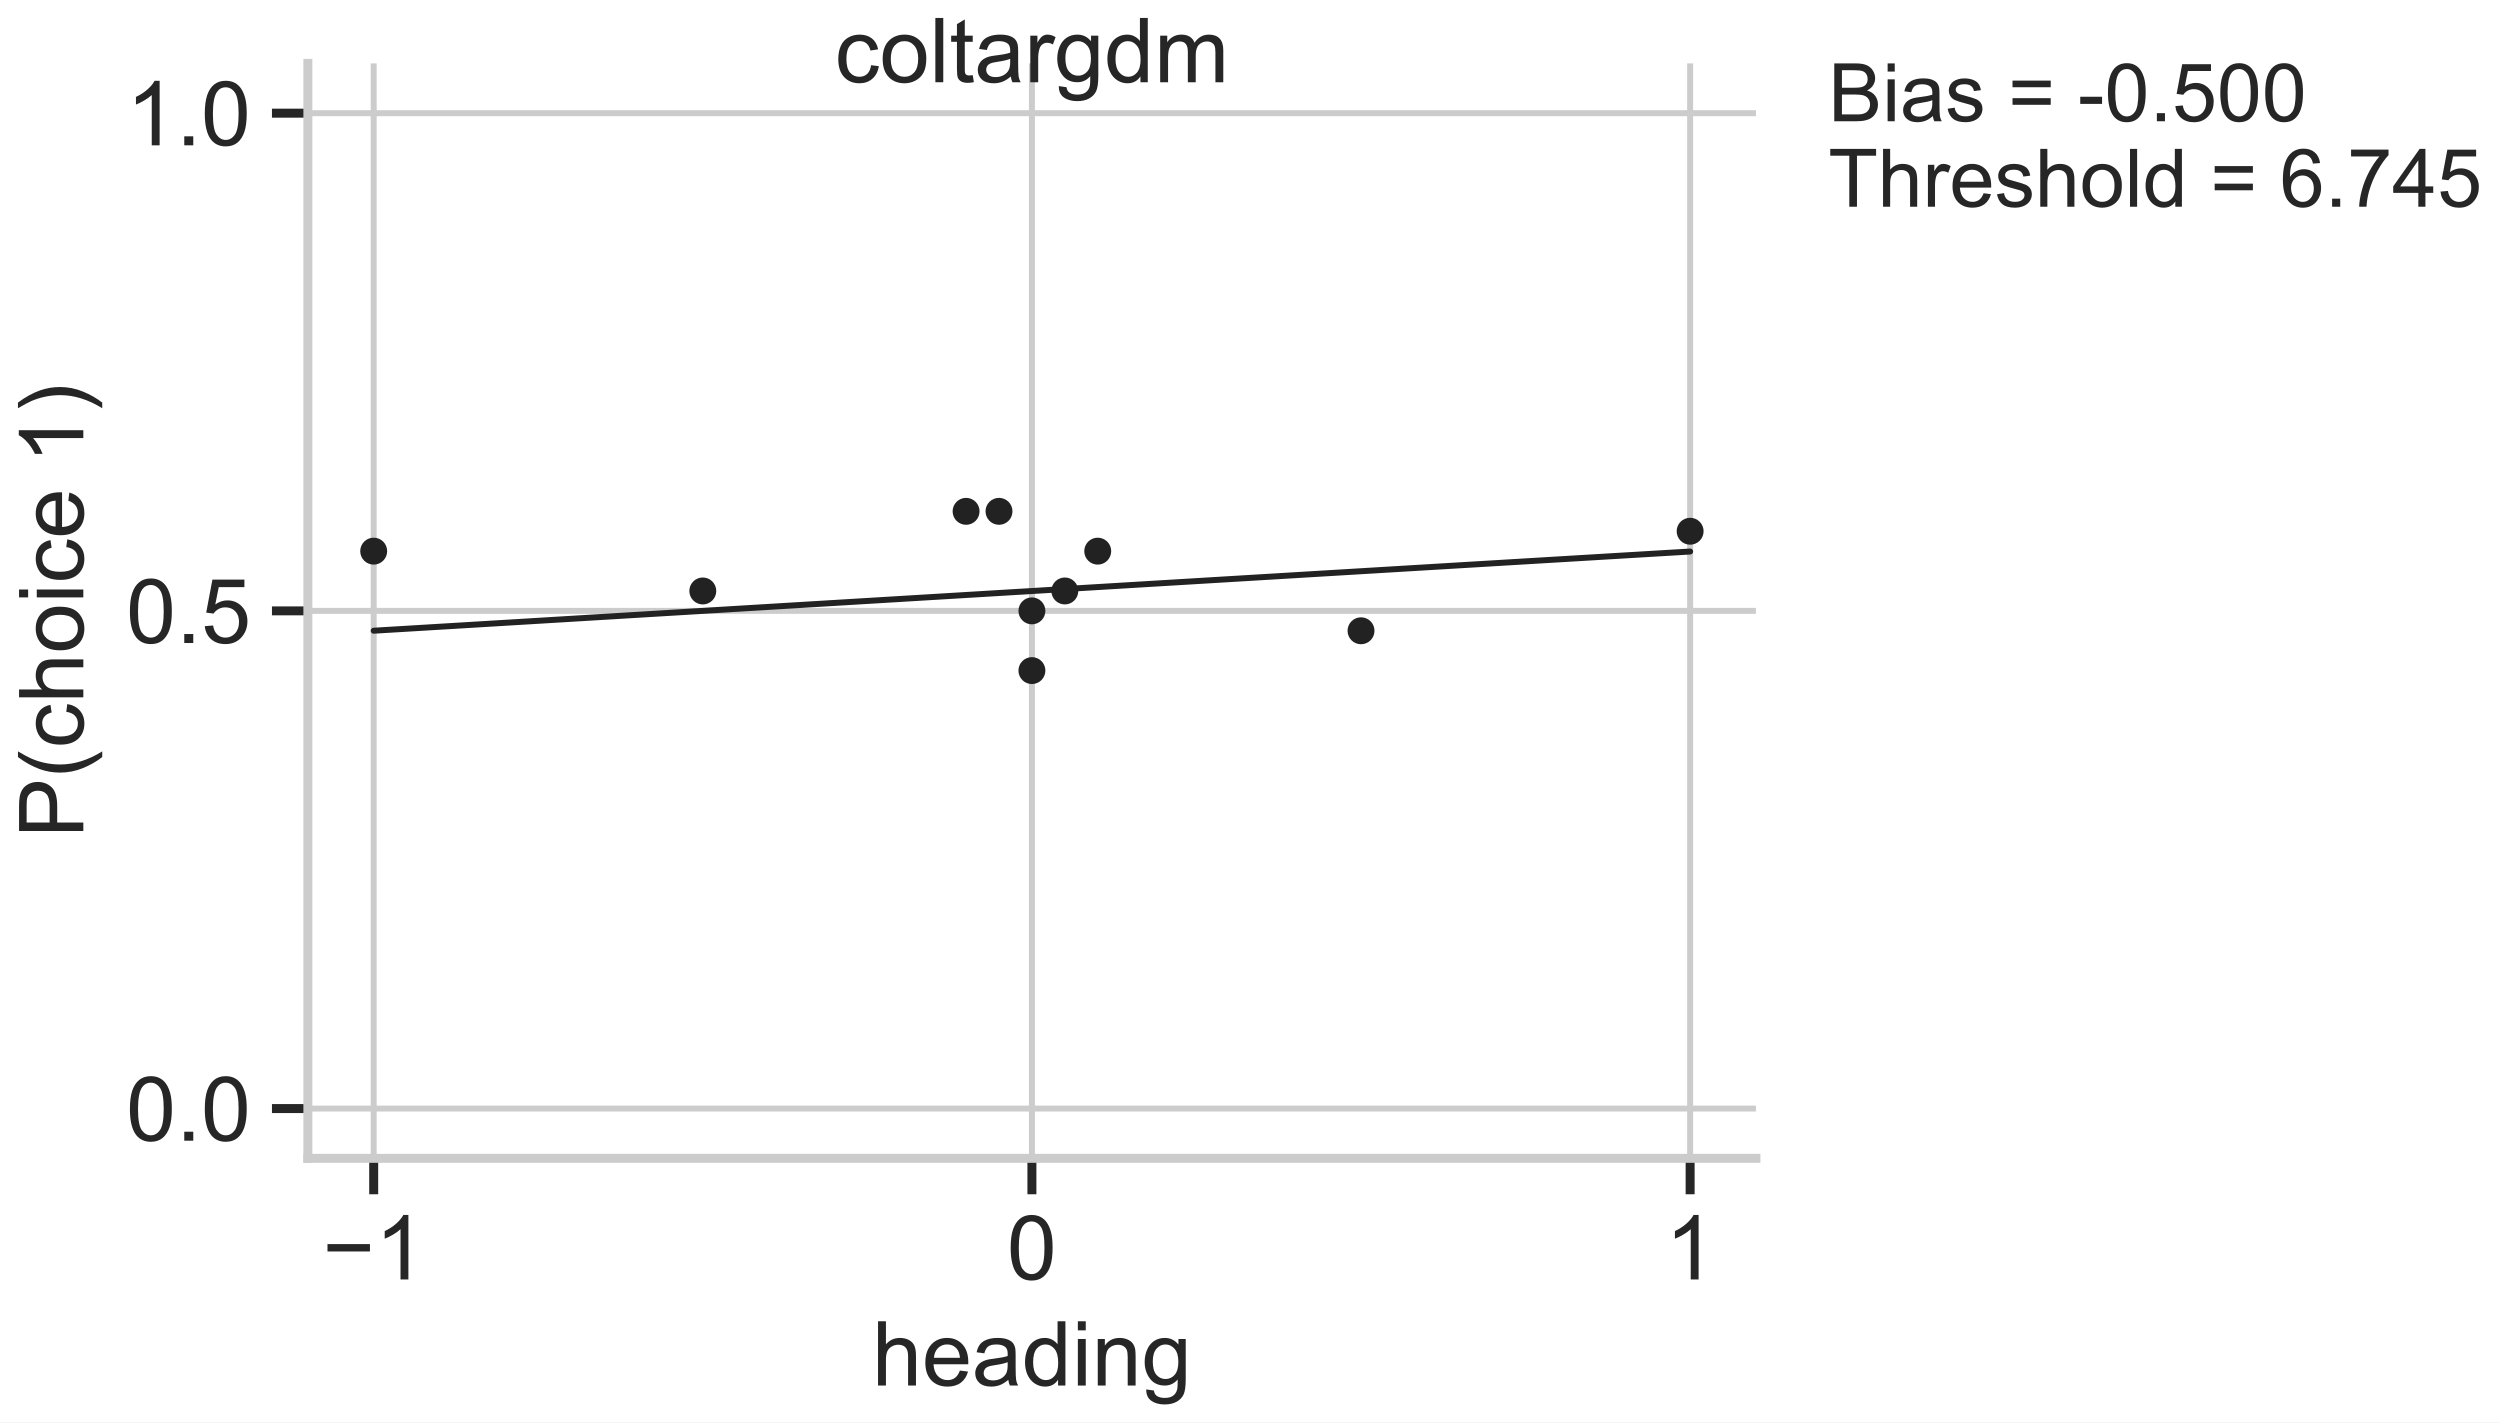
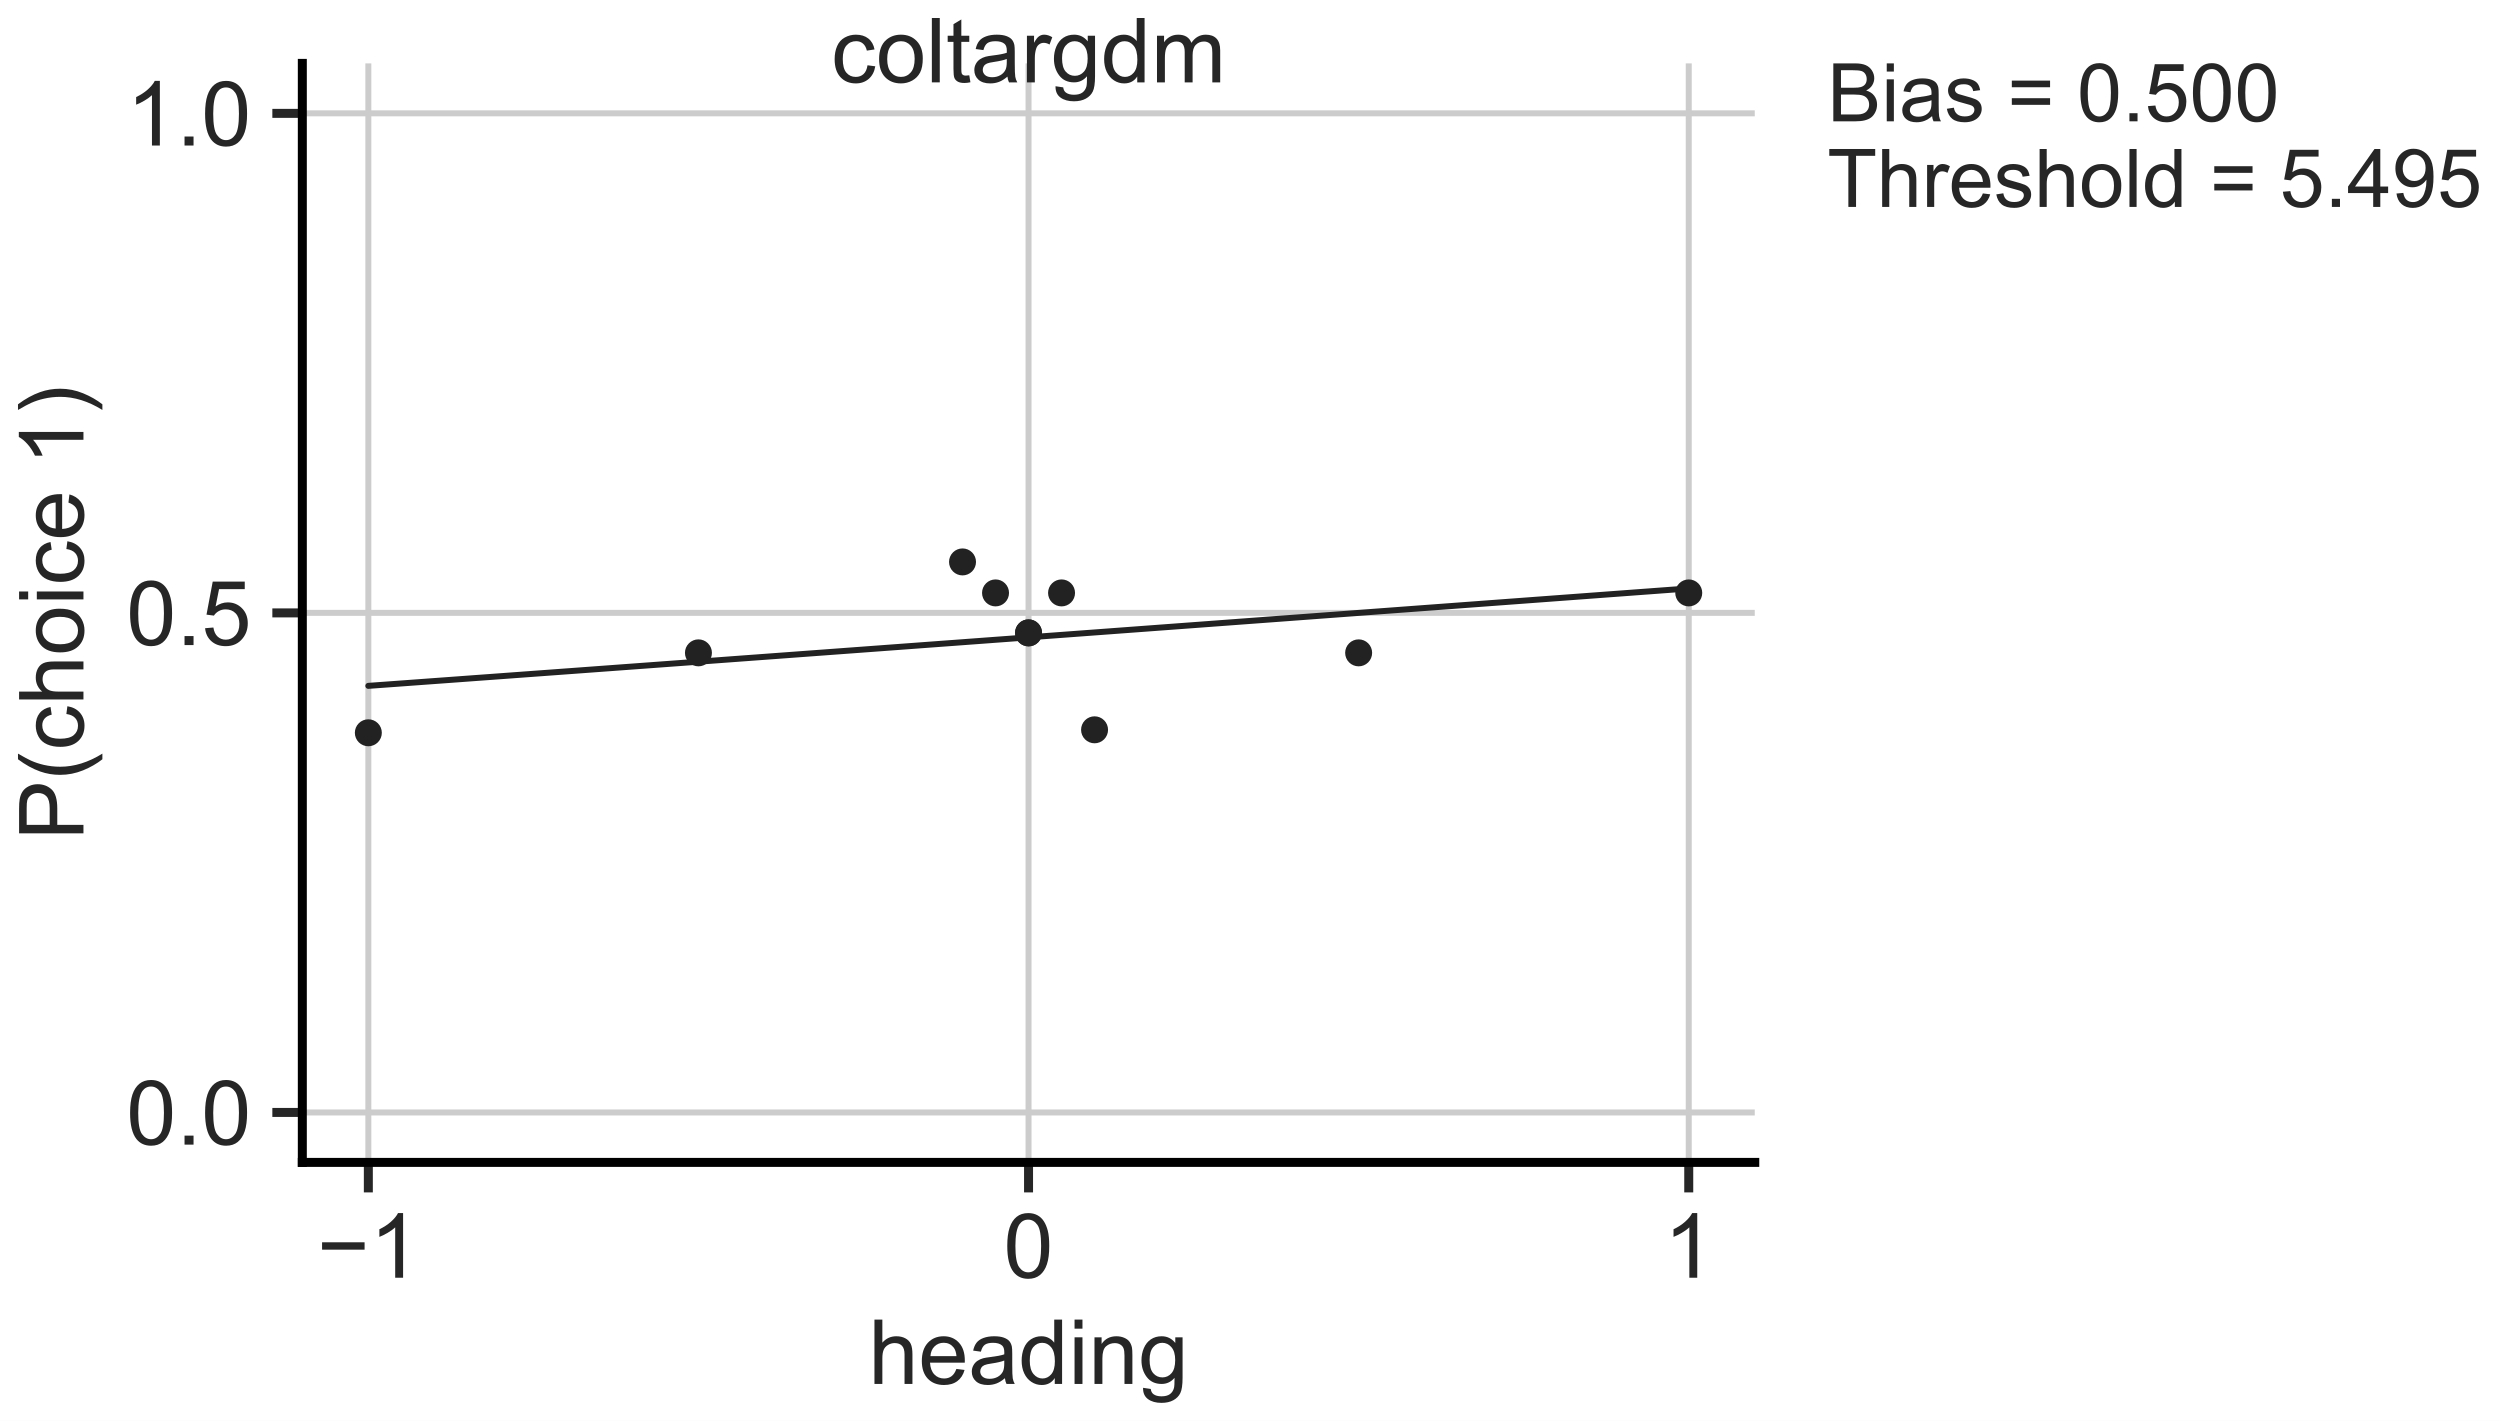
- <svg xmlns="http://www.w3.org/2000/svg" xmlns:xlink="http://www.w3.org/1999/xlink" width="417.6pt" height="237.6pt" viewBox="0 0 417.6 237.6" version="1.1">
+ <svg xmlns="http://www.w3.org/2000/svg" xmlns:xlink="http://www.w3.org/1999/xlink" width="417pt" height="237pt" viewBox="0 0 417 237" version="1.1">
  <defs>
    <style type="text/css">*{stroke-linejoin: round; stroke-linecap: butt}</style>
  </defs>
  <g id="figure_1">
    <g id="patch_1">
-       <path d="M 0 237.6  L 417.6 237.6  L 417.6 0  L 0 0  z " style="fill: #ffffff" />
+       <path d="M 0 237  L 417 237  L 417 0  L 0 0  z " style="fill: #ffffff" />
    </g>
    <g id="axes_1">
      <g id="patch_2">
-         <path d="M 51.427 193.488  L 293.314 193.488  L 293.314 10.592  L 51.427 10.592  L 51.427 193.488  z " style="fill: none" />
+         <path d="M 50.427 193.888  L 292.695 193.888  L 292.695 10.573  L 50.427 10.573  L 50.427 193.888  z " style="fill: none" />
      </g>
      <g id="matplotlib.axis_1">
        <g id="xtick_1">
          <g id="line2d_1">
-             <path d="M 62.422 193.488  L 62.422 10.592  " clip-path="url(#pd8b8d876e8)" style="fill: none; stroke: #cccccc; stroke-linecap: round" />
+             <path d="M 61.439 193.888  L 61.439 10.573  " clip-path="url(#pfc215ff7f9)" style="fill: none; stroke: #cccccc; stroke-linecap: round" />
          </g>
          <g id="line2d_2">
            <defs>
-               <path id="m2d24eff20c" d="M 0 0  L 0 6  " style="stroke: #262626; stroke-width: 1.5" />
-             </defs>
-             <g>
-               <use xlink:href="#m2d24eff20c" x="62.422" y="193.488" style="fill: #262626; stroke: #262626; stroke-width: 1.5" />
+               <path id="ma1b560761a" d="M 0 0  L 0 5  " style="stroke: #262626; stroke-width: 1.5" />
+             </defs>
+             <g>
+               <use xlink:href="#ma1b560761a" x="61.439" y="193.888" style="fill: #262626; stroke: #262626; stroke-width: 1.5" />
            </g>
          </g>
          <g id="text_1">
-             <g style="fill: #262626" transform="translate(53.87049 213.7248) scale(0.15 -0.15)">
+             <g style="fill: #262626" transform="translate(52.88782 213.1248) scale(0.15 -0.15)">
              <defs>
                <path id="ArialMT-2212" d="M 3381 1997  L 356 1997  L 356 2522  L 3381 2522  L 3381 1997  z " transform="scale(0.015625)" />
                <path id="ArialMT-31" d="M 2384 0  L 1822 0  L 1822 3584  Q 1619 3391 1289 3197  Q 959 3003 697 2906  L 697 3450  Q 1169 3672 1522 3987  Q 1875 4303 2022 4600  L 2384 4600  L 2384 0  z " transform="scale(0.015625)" />
              </defs>
              <use xlink:href="#ArialMT-2212" />
              <use xlink:href="#ArialMT-31" x="58.398" />
            </g>
          </g>
        </g>
        <g id="xtick_2">
          <g id="line2d_3">
-             <path d="M 172.37 193.488  L 172.37 10.592  " clip-path="url(#pd8b8d876e8)" style="fill: none; stroke: #cccccc; stroke-linecap: round" />
+             <path d="M 171.561 193.888  L 171.561 10.573  " clip-path="url(#pfc215ff7f9)" style="fill: none; stroke: #cccccc; stroke-linecap: round" />
          </g>
          <g id="line2d_4">
            <g>
-               <use xlink:href="#m2d24eff20c" x="172.37" y="193.488" style="fill: #262626; stroke: #262626; stroke-width: 1.5" />
+               <use xlink:href="#ma1b560761a" x="171.561" y="193.888" style="fill: #262626; stroke: #262626; stroke-width: 1.5" />
            </g>
          </g>
          <g id="text_2">
-             <g style="fill: #262626" transform="translate(168.1996 213.7248) scale(0.15 -0.15)">
+             <g style="fill: #262626" transform="translate(167.3902 213.1248) scale(0.15 -0.15)">
              <defs>
                <path id="ArialMT-30" d="M 266 2259  Q 266 3072 433 3567  Q 600 4063 929 4331  Q 1259 4600 1759 4600  Q 2128 4600 2406 4451  Q 2684 4303 2865 4023  Q 3047 3744 3150 3342  Q 3253 2941 3253 2259  Q 3253 1453 3087 958  Q 2922 463 2592 192  Q 2263 -78 1759 -78  Q 1097 -78 719 397  Q 266 969 266 2259  z M 844 2259  Q 844 1131 1108 757  Q 1372 384 1759 384  Q 2147 384 2411 759  Q 2675 1134 2675 2259  Q 2675 3391 2411 3762  Q 2147 4134 1753 4134  Q 1366 4134 1134 3806  Q 844 3388 844 2259  z " transform="scale(0.015625)" />
              </defs>
              <use xlink:href="#ArialMT-30" />
            </g>
          </g>
        </g>
        <g id="xtick_3">
          <g id="line2d_5">
-             <path d="M 282.319 193.488  L 282.319 10.592  " clip-path="url(#pd8b8d876e8)" style="fill: none; stroke: #cccccc; stroke-linecap: round" />
+             <path d="M 281.683 193.888  L 281.683 10.573  " clip-path="url(#pfc215ff7f9)" style="fill: none; stroke: #cccccc; stroke-linecap: round" />
          </g>
          <g id="line2d_6">
            <g>
-               <use xlink:href="#m2d24eff20c" x="282.319" y="193.488" style="fill: #262626; stroke: #262626; stroke-width: 1.5" />
+               <use xlink:href="#ma1b560761a" x="281.683" y="193.888" style="fill: #262626; stroke: #262626; stroke-width: 1.5" />
            </g>
          </g>
          <g id="text_3">
-             <g style="fill: #262626" transform="translate(278.1482 213.7248) scale(0.15 -0.15)">
+             <g style="fill: #262626" transform="translate(277.5122 213.1248) scale(0.15 -0.15)">
              <use xlink:href="#ArialMT-31" />
            </g>
          </g>
        </g>
        <g id="text_4">
-           <g style="fill: #262626" transform="translate(145.6797 231.4427) scale(0.15 -0.15)">
+           <g style="fill: #262626" transform="translate(144.8703 230.8427) scale(0.15 -0.15)">
            <defs>
              <path id="ArialMT-68" d="M 422 0  L 422 4581  L 984 4581  L 984 2938  Q 1378 3394 1978 3394  Q 2347 3394 2619 3248  Q 2891 3103 3008 2847  Q 3125 2591 3125 2103  L 3125 0  L 2563 0  L 2563 2103  Q 2563 2525 2380 2717  Q 2197 2909 1863 2909  Q 1613 2909 1392 2779  Q 1172 2650 1078 2428  Q 984 2206 984 1816  L 984 0  L 422 0  z " transform="scale(0.015625)" />
              <path id="ArialMT-65" d="M 2694 1069  L 3275 997  Q 3138 488 2766 206  Q 2394 -75 1816 -75  Q 1088 -75 661 373  Q 234 822 234 1631  Q 234 2469 665 2931  Q 1097 3394 1784 3394  Q 2450 3394 2872 2941  Q 3294 2488 3294 1666  Q 3294 1616 3291 1516  L 816 1516  Q 847 969 1125 678  Q 1403 388 1819 388  Q 2128 388 2347 550  Q 2566 713 2694 1069  z M 847 1978  L 2700 1978  Q 2663 2397 2488 2606  Q 2219 2931 1791 2931  Q 1403 2931 1139 2672  Q 875 2413 847 1978  z " transform="scale(0.015625)" />
              <path id="ArialMT-61" d="M 2588 409  Q 2275 144 1986 34  Q 1697 -75 1366 -75  Q 819 -75 525 192  Q 231 459 231 875  Q 231 1119 342 1320  Q 453 1522 633 1644  Q 813 1766 1038 1828  Q 1203 1872 1538 1913  Q 2219 1994 2541 2106  Q 2544 2222 2544 2253  Q 2544 2597 2384 2738  Q 2169 2928 1744 2928  Q 1347 2928 1158 2789  Q 969 2650 878 2297  L 328 2372  Q 403 2725 575 2942  Q 747 3159 1072 3276  Q 1397 3394 1825 3394  Q 2250 3394 2515 3294  Q 2781 3194 2906 3042  Q 3031 2891 3081 2659  Q 3109 2516 3109 2141  L 3109 1391  Q 3109 606 3145 398  Q 3181 191 3288 0  L 2700 0  Q 2613 175 2588 409  z M 2541 1666  Q 2234 1541 1622 1453  Q 1275 1403 1131 1340  Q 988 1278 909 1158  Q 831 1038 831 891  Q 831 666 1001 516  Q 1172 366 1500 366  Q 1825 366 2078 508  Q 2331 650 2450 897  Q 2541 1088 2541 1459  L 2541 1666  z " transform="scale(0.015625)" />
              <path id="ArialMT-64" d="M 2575 0  L 2575 419  Q 2259 -75 1647 -75  Q 1250 -75 917 144  Q 584 363 401 755  Q 219 1147 219 1656  Q 219 2153 384 2558  Q 550 2963 881 3178  Q 1213 3394 1622 3394  Q 1922 3394 2156 3267  Q 2391 3141 2538 2938  L 2538 4581  L 3097 4581  L 3097 0  L 2575 0  z M 797 1656  Q 797 1019 1065 703  Q 1334 388 1700 388  Q 2069 388 2326 689  Q 2584 991 2584 1609  Q 2584 2291 2321 2609  Q 2059 2928 1675 2928  Q 1300 2928 1048 2622  Q 797 2316 797 1656  z " transform="scale(0.015625)" />
              <path id="ArialMT-69" d="M 425 3934  L 425 4581  L 988 4581  L 988 3934  L 425 3934  z M 425 0  L 425 3319  L 988 3319  L 988 0  L 425 0  z " transform="scale(0.015625)" />
              <path id="ArialMT-6e" d="M 422 0  L 422 3319  L 928 3319  L 928 2847  Q 1294 3394 1984 3394  Q 2284 3394 2536 3286  Q 2788 3178 2913 3003  Q 3038 2828 3088 2588  Q 3119 2431 3119 2041  L 3119 0  L 2556 0  L 2556 2019  Q 2556 2363 2490 2533  Q 2425 2703 2258 2804  Q 2091 2906 1866 2906  Q 1506 2906 1245 2678  Q 984 2450 984 1813  L 984 0  L 422 0  z " transform="scale(0.015625)" />
              <path id="ArialMT-67" d="M 319 -275  L 866 -356  Q 900 -609 1056 -725  Q 1266 -881 1628 -881  Q 2019 -881 2231 -725  Q 2444 -569 2519 -288  Q 2563 -116 2559 434  Q 2191 0 1641 0  Q 956 0 581 494  Q 206 988 206 1678  Q 206 2153 378 2554  Q 550 2956 876 3175  Q 1203 3394 1644 3394  Q 2231 3394 2613 2919  L 2613 3319  L 3131 3319  L 3131 450  Q 3131 -325 2973 -648  Q 2816 -972 2473 -1159  Q 2131 -1347 1631 -1347  Q 1038 -1347 672 -1080  Q 306 -813 319 -275  z M 784 1719  Q 784 1066 1043 766  Q 1303 466 1694 466  Q 2081 466 2343 764  Q 2606 1063 2606 1700  Q 2606 2309 2336 2618  Q 2066 2928 1684 2928  Q 1309 2928 1046 2623  Q 784 2319 784 1719  z " transform="scale(0.015625)" />
            </defs>
            <use xlink:href="#ArialMT-68" />
            <use xlink:href="#ArialMT-65" x="55.615" />
            <use xlink:href="#ArialMT-61" x="111.23" />
            <use xlink:href="#ArialMT-64" x="166.846" />
            <use xlink:href="#ArialMT-69" x="222.461" />
            <use xlink:href="#ArialMT-6e" x="244.678" />
            <use xlink:href="#ArialMT-67" x="300.293" />
          </g>
        </g>
      </g>
      <g id="matplotlib.axis_2">
        <g id="ytick_1">
          <g id="line2d_7">
-             <path d="M 51.427 185.175  L 293.314 185.175  " clip-path="url(#pd8b8d876e8)" style="fill: none; stroke: #cccccc; stroke-linecap: round" />
+             <path d="M 50.427 185.556  L 292.695 185.556  " clip-path="url(#pfc215ff7f9)" style="fill: none; stroke: #cccccc; stroke-linecap: round" />
          </g>
          <g id="line2d_8">
            <defs>
-               <path id="m95e1eb279d" d="M 0 0  L -6 0  " style="stroke: #262626; stroke-width: 1.5" />
-             </defs>
-             <g>
-               <use xlink:href="#m95e1eb279d" x="51.427" y="185.175" style="fill: #262626; stroke: #262626; stroke-width: 1.5" />
+               <path id="me9463de74d" d="M 0 0  L -5 0  " style="stroke: #262626; stroke-width: 1.5" />
+             </defs>
+             <g>
+               <use xlink:href="#me9463de74d" x="50.427" y="185.556" style="fill: #262626; stroke: #262626; stroke-width: 1.5" />
            </g>
          </g>
          <g id="text_5">
-             <g style="fill: #262626" transform="translate(21.0768 190.5429) scale(0.15 -0.15)">
+             <g style="fill: #262626" transform="translate(21.0768 190.9239) scale(0.15 -0.15)">
              <defs>
                <path id="ArialMT-2e" d="M 581 0  L 581 641  L 1222 641  L 1222 0  L 581 0  z " transform="scale(0.015625)" />
              </defs>
              <use xlink:href="#ArialMT-30" />
              <use xlink:href="#ArialMT-2e" x="55.615" />
              <use xlink:href="#ArialMT-30" x="83.398" />
            </g>
          </g>
        </g>
        <g id="ytick_2">
          <g id="line2d_9">
-             <path d="M 51.427 102.04  L 293.314 102.04  " clip-path="url(#pd8b8d876e8)" style="fill: none; stroke: #cccccc; stroke-linecap: round" />
+             <path d="M 50.427 102.23  L 292.695 102.23  " clip-path="url(#pfc215ff7f9)" style="fill: none; stroke: #cccccc; stroke-linecap: round" />
          </g>
          <g id="line2d_10">
            <g>
-               <use xlink:href="#m95e1eb279d" x="51.427" y="102.04" style="fill: #262626; stroke: #262626; stroke-width: 1.5" />
+               <use xlink:href="#me9463de74d" x="50.427" y="102.23" style="fill: #262626; stroke: #262626; stroke-width: 1.5" />
            </g>
          </g>
          <g id="text_6">
-             <g style="fill: #262626" transform="translate(21.0768 107.4082) scale(0.15 -0.15)">
+             <g style="fill: #262626" transform="translate(21.0768 107.5988) scale(0.15 -0.15)">
              <defs>
                <path id="ArialMT-35" d="M 266 1200  L 856 1250  Q 922 819 1161 601  Q 1400 384 1738 384  Q 2144 384 2425 690  Q 2706 997 2706 1503  Q 2706 1984 2436 2262  Q 2166 2541 1728 2541  Q 1456 2541 1237 2417  Q 1019 2294 894 2097  L 366 2166  L 809 4519  L 3088 4519  L 3088 3981  L 1259 3981  L 1013 2750  Q 1425 3038 1878 3038  Q 2478 3038 2890 2622  Q 3303 2206 3303 1553  Q 3303 931 2941 478  Q 2500 -78 1738 -78  Q 1113 -78 717 272  Q 322 622 266 1200  z " transform="scale(0.015625)" />
              </defs>
              <use xlink:href="#ArialMT-30" />
              <use xlink:href="#ArialMT-2e" x="55.615" />
              <use xlink:href="#ArialMT-35" x="83.398" />
            </g>
          </g>
        </g>
        <g id="ytick_3">
          <g id="line2d_11">
-             <path d="M 51.427 18.905  L 293.314 18.905  " clip-path="url(#pd8b8d876e8)" style="fill: none; stroke: #cccccc; stroke-linecap: round" />
+             <path d="M 50.427 18.905  L 292.695 18.905  " clip-path="url(#pfc215ff7f9)" style="fill: none; stroke: #cccccc; stroke-linecap: round" />
          </g>
          <g id="line2d_12">
            <g>
-               <use xlink:href="#m95e1eb279d" x="51.427" y="18.905" style="fill: #262626; stroke: #262626; stroke-width: 1.5" />
+               <use xlink:href="#me9463de74d" x="50.427" y="18.905" style="fill: #262626; stroke: #262626; stroke-width: 1.5" />
            </g>
          </g>
          <g id="text_7">
-             <g style="fill: #262626" transform="translate(21.0768 24.2735) scale(0.15 -0.15)">
+             <g style="fill: #262626" transform="translate(21.0768 24.27372) scale(0.15 -0.15)">
              <use xlink:href="#ArialMT-31" />
              <use xlink:href="#ArialMT-2e" x="55.615" />
              <use xlink:href="#ArialMT-30" x="83.398" />
            </g>
          </g>
        </g>
        <g id="text_8">
-           <g style="fill: #262626" transform="translate(13.91977 139.9699) rotate(-90) scale(0.15 -0.15)">
+           <g style="fill: #262626" transform="translate(13.91977 140.1605) rotate(-90) scale(0.15 -0.15)">
            <defs>
              <path id="ArialMT-50" d="M 494 0  L 494 4581  L 2222 4581  Q 2678 4581 2919 4538  Q 3256 4481 3484 4323  Q 3713 4166 3852 3881  Q 3991 3597 3991 3256  Q 3991 2672 3619 2267  Q 3247 1863 2275 1863  L 1100 1863  L 1100 0  L 494 0  z M 1100 2403  L 2284 2403  Q 2872 2403 3119 2622  Q 3366 2841 3366 3238  Q 3366 3525 3220 3729  Q 3075 3934 2838 4000  Q 2684 4041 2272 4041  L 1100 4041  L 1100 2403  z " transform="scale(0.015625)" />
              <path id="ArialMT-28" d="M 1497 -1347  Q 1031 -759 709 28  Q 388 816 388 1659  Q 388 2403 628 3084  Q 909 3875 1497 4659  L 1900 4659  Q 1522 4009 1400 3731  Q 1209 3300 1100 2831  Q 966 2247 966 1656  Q 966 153 1900 -1347  L 1497 -1347  z " transform="scale(0.015625)" />
              <path id="ArialMT-63" d="M 2588 1216  L 3141 1144  Q 3050 572 2676 248  Q 2303 -75 1759 -75  Q 1078 -75 664 370  Q 250 816 250 1647  Q 250 2184 428 2587  Q 606 2991 970 3192  Q 1334 3394 1763 3394  Q 2303 3394 2647 3120  Q 2991 2847 3088 2344  L 2541 2259  Q 2463 2594 2264 2762  Q 2066 2931 1784 2931  Q 1359 2931 1093 2626  Q 828 2322 828 1663  Q 828 994 1084 691  Q 1341 388 1753 388  Q 2084 388 2306 591  Q 2528 794 2588 1216  z " transform="scale(0.015625)" />
              <path id="ArialMT-6f" d="M 213 1659  Q 213 2581 725 3025  Q 1153 3394 1769 3394  Q 2453 3394 2887 2945  Q 3322 2497 3322 1706  Q 3322 1066 3130 698  Q 2938 331 2570 128  Q 2203 -75 1769 -75  Q 1072 -75 642 372  Q 213 819 213 1659  z M 791 1659  Q 791 1022 1069 705  Q 1347 388 1769 388  Q 2188 388 2466 706  Q 2744 1025 2744 1678  Q 2744 2294 2464 2611  Q 2184 2928 1769 2928  Q 1347 2928 1069 2612  Q 791 2297 791 1659  z " transform="scale(0.015625)" />
              <path id="ArialMT-20" transform="scale(0.015625)" />
              <path id="ArialMT-29" d="M 791 -1347  L 388 -1347  Q 1322 153 1322 1656  Q 1322 2244 1188 2822  Q 1081 3291 891 3722  Q 769 4003 388 4659  L 791 4659  Q 1378 3875 1659 3084  Q 1900 2403 1900 1659  Q 1900 816 1576 28  Q 1253 -759 791 -1347  z " transform="scale(0.015625)" />
            </defs>
            <use xlink:href="#ArialMT-50" />
            <use xlink:href="#ArialMT-28" x="66.699" />
            <use xlink:href="#ArialMT-63" x="100" />
            <use xlink:href="#ArialMT-68" x="150" />
            <use xlink:href="#ArialMT-6f" x="205.615" />
            <use xlink:href="#ArialMT-69" x="261.23" />
            <use xlink:href="#ArialMT-63" x="283.447" />
            <use xlink:href="#ArialMT-65" x="333.447" />
            <use xlink:href="#ArialMT-20" x="389.062" />
            <use xlink:href="#ArialMT-31" x="416.846" />
            <use xlink:href="#ArialMT-29" x="472.461" />
          </g>
        </g>
      </g>
      <g id="line2d_13">
        <defs>
-           <path id="m7b77dd96eb" d="M 0 1.75  C 0.464 1.75 0.909 1.566 1.237 1.237  C 1.566 0.909 1.75 0.464 1.75 0  C 1.75 -0.464 1.566 -0.909 1.237 -1.237  C 0.909 -1.566 0.464 -1.75 0 -1.75  C -0.464 -1.75 -0.909 -1.566 -1.237 -1.237  C -1.566 -0.909 -1.75 -0.464 -1.75 0  C -1.75 0.464 -1.566 0.909 -1.237 1.237  C -0.909 1.566 -0.464 1.75 0 1.75  z " style="stroke: #222222" />
+           <path id="m21acbe4423" d="M 0 1.75  C 0.464 1.75 0.909 1.566 1.237 1.237  C 1.566 0.909 1.75 0.464 1.75 0  C 1.75 -0.464 1.566 -0.909 1.237 -1.237  C 0.909 -1.566 0.464 -1.75 0 -1.75  C -0.464 -1.75 -0.909 -1.566 -1.237 -1.237  C -1.566 -0.909 -1.75 -0.464 -1.75 0  C -1.75 0.464 -1.566 0.909 -1.237 1.237  C -0.909 1.566 -0.464 1.75 0 1.75  z " style="stroke: #222222" />
        </defs>
-         <g clip-path="url(#pd8b8d876e8)">
-           <use xlink:href="#m7b77dd96eb" x="62.422" y="92.064" style="fill: #222222; stroke: #222222" />
-           <use xlink:href="#m7b77dd96eb" x="282.319" y="88.738" style="fill: #222222; stroke: #222222" />
-           <use xlink:href="#m7b77dd96eb" x="117.396" y="98.714" style="fill: #222222; stroke: #222222" />
-           <use xlink:href="#m7b77dd96eb" x="227.345" y="105.365" style="fill: #222222; stroke: #222222" />
-           <use xlink:href="#m7b77dd96eb" x="161.375" y="85.413" style="fill: #222222; stroke: #222222" />
-           <use xlink:href="#m7b77dd96eb" x="183.365" y="92.064" style="fill: #222222; stroke: #222222" />
-           <use xlink:href="#m7b77dd96eb" x="166.873" y="85.413" style="fill: #222222; stroke: #222222" />
-           <use xlink:href="#m7b77dd96eb" x="177.868" y="98.714" style="fill: #222222; stroke: #222222" />
-           <use xlink:href="#m7b77dd96eb" x="172.37" y="112.016" style="fill: #222222; stroke: #222222" />
-           <use xlink:href="#m7b77dd96eb" x="172.37" y="102.04" style="fill: #222222; stroke: #222222" />
+         <g clip-path="url(#pfc215ff7f9)">
+           <use xlink:href="#m21acbe4423" x="61.439" y="122.228" style="fill: #222222; stroke: #222222" />
+           <use xlink:href="#m21acbe4423" x="281.683" y="98.897" style="fill: #222222; stroke: #222222" />
+           <use xlink:href="#m21acbe4423" x="116.5" y="108.896" style="fill: #222222; stroke: #222222" />
+           <use xlink:href="#m21acbe4423" x="226.622" y="108.896" style="fill: #222222; stroke: #222222" />
+           <use xlink:href="#m21acbe4423" x="160.549" y="93.728" style="fill: #222222; stroke: #222222" />
+           <use xlink:href="#m21acbe4423" x="182.573" y="121.732" style="fill: #222222; stroke: #222222" />
+           <use xlink:href="#m21acbe4423" x="166.055" y="98.897" style="fill: #222222; stroke: #222222" />
+           <use xlink:href="#m21acbe4423" x="177.067" y="98.897" style="fill: #222222; stroke: #222222" />
+           <use xlink:href="#m21acbe4423" x="171.561" y="105.563" style="fill: #222222; stroke: #222222" />
+           <use xlink:href="#m21acbe4423" x="171.561" y="105.563" style="fill: #222222; stroke: #222222" />
        </g>
      </g>
      <g id="line2d_14">
-         <path d="M 62.422 105.355  L 64.643 105.221  L 66.864 105.087  L 69.085 104.954  L 71.306 104.82  L 73.528 104.686  L 75.749 104.552  L 77.97 104.418  L 80.191 104.284  L 82.412 104.15  L 84.634 104.016  L 86.855 103.882  L 89.076 103.748  L 91.297 103.614  L 93.518 103.48  L 95.739 103.346  L 97.961 103.212  L 100.182 103.078  L 102.403 102.944  L 104.624 102.81  L 106.845 102.676  L 109.067 102.542  L 111.288 102.408  L 113.509 102.274  L 115.73 102.14  L 117.951 102.006  L 120.172 101.872  L 122.394 101.738  L 124.615 101.604  L 126.836 101.47  L 129.057 101.336  L 131.278 101.202  L 133.5 101.068  L 135.721 100.934  L 137.942 100.8  L 140.163 100.666  L 142.384 100.532  L 144.605 100.398  L 146.827 100.265  L 149.048 100.131  L 151.269 99.997  L 153.49 99.863  L 155.711 99.729  L 157.933 99.595  L 160.154 99.461  L 162.375 99.327  L 164.596 99.193  L 166.817 99.059  L 169.039 98.925  L 171.26 98.792  L 173.481 98.658  L 175.702 98.524  L 177.923 98.39  L 180.144 98.256  L 182.366 98.123  L 184.587 97.989  L 186.808 97.855  L 189.029 97.721  L 191.25 97.588  L 193.472 97.454  L 195.693 97.32  L 197.914 97.187  L 200.135 97.053  L 202.356 96.919  L 204.577 96.786  L 206.799 96.652  L 209.02 96.519  L 211.241 96.385  L 213.462 96.252  L 215.683 96.118  L 217.905 95.985  L 220.126 95.851  L 222.347 95.718  L 224.568 95.584  L 226.789 95.451  L 229.01 95.318  L 231.232 95.184  L 233.453 95.051  L 235.674 94.918  L 237.895 94.785  L 240.116 94.651  L 242.338 94.518  L 244.559 94.385  L 246.78 94.252  L 249.001 94.119  L 251.222 93.986  L 253.444 93.853  L 255.665 93.72  L 257.886 93.587  L 260.107 93.454  L 262.328 93.321  L 264.549 93.189  L 266.771 93.056  L 268.992 92.923  L 271.213 92.79  L 273.434 92.658  L 275.655 92.525  L 277.877 92.392  L 280.098 92.26  L 282.319 92.127  " clip-path="url(#pd8b8d876e8)" style="fill: none; stroke: #222222; stroke-linecap: round" />
+         <path d="M 61.439 114.402  L 63.664 114.24  L 65.888 114.078  L 68.113 113.916  L 70.338 113.753  L 72.562 113.591  L 74.787 113.429  L 77.012 113.266  L 79.236 113.103  L 81.461 112.941  L 83.686 112.778  L 85.911 112.615  L 88.135 112.452  L 90.36 112.289  L 92.585 112.126  L 94.809 111.963  L 97.034 111.8  L 99.259 111.637  L 101.483 111.474  L 103.708 111.31  L 105.933 111.147  L 108.157 110.984  L 110.382 110.82  L 112.607 110.657  L 114.831 110.493  L 117.056 110.33  L 119.281 110.166  L 121.506 110.002  L 123.73 109.838  L 125.955 109.675  L 128.18 109.511  L 130.404 109.347  L 132.629 109.183  L 134.854 109.019  L 137.078 108.855  L 139.303 108.691  L 141.528 108.527  L 143.752 108.363  L 145.977 108.199  L 148.202 108.034  L 150.426 107.87  L 152.651 107.706  L 154.876 107.541  L 157.1 107.377  L 159.325 107.213  L 161.55 107.048  L 163.775 106.884  L 165.999 106.719  L 168.224 106.555  L 170.449 106.39  L 172.673 106.226  L 174.898 106.061  L 177.123 105.897  L 179.347 105.732  L 181.572 105.567  L 183.797 105.403  L 186.021 105.238  L 188.246 105.073  L 190.471 104.909  L 192.695 104.744  L 194.92 104.579  L 197.145 104.414  L 199.37 104.25  L 201.594 104.085  L 203.819 103.92  L 206.044 103.755  L 208.268 103.59  L 210.493 103.426  L 212.718 103.261  L 214.942 103.096  L 217.167 102.931  L 219.392 102.766  L 221.616 102.601  L 223.841 102.437  L 226.066 102.272  L 228.29 102.107  L 230.515 101.942  L 232.74 101.777  L 234.964 101.612  L 237.189 101.447  L 239.414 101.283  L 241.639 101.118  L 243.863 100.953  L 246.088 100.788  L 248.313 100.623  L 250.537 100.458  L 252.762 100.294  L 254.987 100.129  L 257.211 99.964  L 259.436 99.799  L 261.661 99.635  L 263.885 99.47  L 266.11 99.305  L 268.335 99.14  L 270.559 98.976  L 272.784 98.811  L 275.009 98.647  L 277.233 98.482  L 279.458 98.317  L 281.683 98.153  " clip-path="url(#pfc215ff7f9)" style="fill: none; stroke: #222222; stroke-linecap: round" />
      </g>
      <g id="patch_3">
-         <path d="M 51.427 193.488  L 51.427 10.592  " style="fill: none; stroke: #cccccc; stroke-width: 1.5; stroke-linejoin: miter; stroke-linecap: square" />
+         <path d="M 50.427 193.888  L 50.427 10.573  " style="fill: none; stroke: #000000; stroke-width: 1.5; stroke-linejoin: miter; stroke-linecap: square" />
      </g>
      <g id="patch_4">
-         <path d="M 51.427 193.488  L 293.314 193.488  " style="fill: none; stroke: #cccccc; stroke-width: 1.5; stroke-linejoin: miter; stroke-linecap: square" />
+         <path d="M 50.427 193.888  L 292.695 193.888  " style="fill: none; stroke: #000000; stroke-width: 1.5; stroke-linejoin: miter; stroke-linecap: square" />
      </g>
      <g id="text_9">
        <g id="patch_5">
-           <path d="M 301.358 41.267  L 418.65 41.267  L 418.65 6.542  L 301.358 6.542  z " style="fill: #ffffff; opacity: 0.7" />
-         </g>
-         <g style="fill: #262626" transform="translate(305.4081 20.25472) scale(0.135 -0.135)">
+           <path d="M 300.758 41.248  L 418.05 41.248  L 418.05 6.523  L 300.758 6.523  z " style="fill: #ffffff; opacity: 0.7" />
+         </g>
+         <g style="fill: #262626" transform="translate(304.8085 20.2359) scale(0.135 -0.135)">
          <defs>
            <path id="ArialMT-42" d="M 469 0  L 469 4581  L 2188 4581  Q 2713 4581 3030 4442  Q 3347 4303 3526 4014  Q 3706 3725 3706 3409  Q 3706 3116 3547 2856  Q 3388 2597 3066 2438  Q 3481 2316 3704 2022  Q 3928 1728 3928 1328  Q 3928 1006 3792 729  Q 3656 453 3456 303  Q 3256 153 2954 76  Q 2653 0 2216 0  L 469 0  z M 1075 2656  L 2066 2656  Q 2469 2656 2644 2709  Q 2875 2778 2992 2937  Q 3109 3097 3109 3338  Q 3109 3566 3000 3739  Q 2891 3913 2687 3977  Q 2484 4041 1991 4041  L 1075 4041  L 1075 2656  z M 1075 541  L 2216 541  Q 2509 541 2628 563  Q 2838 600 2978 687  Q 3119 775 3209 942  Q 3300 1109 3300 1328  Q 3300 1584 3169 1773  Q 3038 1963 2805 2039  Q 2572 2116 2134 2116  L 1075 2116  L 1075 541  z " transform="scale(0.015625)" />
            <path id="ArialMT-73" d="M 197 991  L 753 1078  Q 800 744 1014 566  Q 1228 388 1613 388  Q 2000 388 2187 545  Q 2375 703 2375 916  Q 2375 1106 2209 1216  Q 2094 1291 1634 1406  Q 1016 1563 777 1677  Q 538 1791 414 1992  Q 291 2194 291 2438  Q 291 2659 392 2848  Q 494 3038 669 3163  Q 800 3259 1026 3326  Q 1253 3394 1513 3394  Q 1903 3394 2198 3281  Q 2494 3169 2634 2976  Q 2775 2784 2828 2463  L 2278 2388  Q 2241 2644 2061 2787  Q 1881 2931 1553 2931  Q 1166 2931 1000 2803  Q 834 2675 834 2503  Q 834 2394 903 2306  Q 972 2216 1119 2156  Q 1203 2125 1616 2013  Q 2213 1853 2448 1751  Q 2684 1650 2818 1456  Q 2953 1263 2953 975  Q 2953 694 2789 445  Q 2625 197 2315 61  Q 2006 -75 1616 -75  Q 969 -75 630 194  Q 291 463 197 991  z " transform="scale(0.015625)" />
            <path id="ArialMT-3d" d="M 3381 2694  L 356 2694  L 356 3219  L 3381 3219  L 3381 2694  z M 3381 1303  L 356 1303  L 356 1828  L 3381 1828  L 3381 1303  z " transform="scale(0.015625)" />
-             <path id="ArialMT-2d" d="M 203 1375  L 203 1941  L 1931 1941  L 1931 1375  L 203 1375  z " transform="scale(0.015625)" />
          </defs>
          <use xlink:href="#ArialMT-42" />
          <use xlink:href="#ArialMT-69" x="66.699" />
          <use xlink:href="#ArialMT-61" x="88.916" />
          <use xlink:href="#ArialMT-73" x="144.531" />
          <use xlink:href="#ArialMT-20" x="194.531" />
          <use xlink:href="#ArialMT-3d" x="222.314" />
          <use xlink:href="#ArialMT-20" x="280.713" />
-           <use xlink:href="#ArialMT-2d" x="308.496" />
-           <use xlink:href="#ArialMT-30" x="341.797" />
-           <use xlink:href="#ArialMT-2e" x="397.412" />
-           <use xlink:href="#ArialMT-35" x="425.195" />
-           <use xlink:href="#ArialMT-30" x="480.811" />
-           <use xlink:href="#ArialMT-30" x="536.426" />
-         </g>
-         <g style="fill: #262626" transform="translate(305.4081 34.5335) scale(0.135 -0.135)">
+           <use xlink:href="#ArialMT-30" x="308.496" />
+           <use xlink:href="#ArialMT-2e" x="364.111" />
+           <use xlink:href="#ArialMT-35" x="391.895" />
+           <use xlink:href="#ArialMT-30" x="447.51" />
+           <use xlink:href="#ArialMT-30" x="503.125" />
+         </g>
+         <g style="fill: #262626" transform="translate(304.8085 34.51468) scale(0.135 -0.135)">
          <defs>
            <path id="ArialMT-54" d="M 1659 0  L 1659 4041  L 150 4041  L 150 4581  L 3781 4581  L 3781 4041  L 2266 4041  L 2266 0  L 1659 0  z " transform="scale(0.015625)" />
            <path id="ArialMT-72" d="M 416 0  L 416 3319  L 922 3319  L 922 2816  Q 1116 3169 1280 3281  Q 1444 3394 1641 3394  Q 1925 3394 2219 3213  L 2025 2691  Q 1819 2813 1613 2813  Q 1428 2813 1281 2702  Q 1134 2591 1072 2394  Q 978 2094 978 1738  L 978 0  L 416 0  z " transform="scale(0.015625)" />
            <path id="ArialMT-6c" d="M 409 0  L 409 4581  L 972 4581  L 972 0  L 409 0  z " transform="scale(0.015625)" />
-             <path id="ArialMT-36" d="M 3184 3459  L 2625 3416  Q 2550 3747 2413 3897  Q 2184 4138 1850 4138  Q 1581 4138 1378 3988  Q 1113 3794 959 3422  Q 806 3050 800 2363  Q 1003 2672 1297 2822  Q 1591 2972 1913 2972  Q 2475 2972 2870 2558  Q 3266 2144 3266 1488  Q 3266 1056 3080 686  Q 2894 316 2569 119  Q 2244 -78 1831 -78  Q 1128 -78 684 439  Q 241 956 241 2144  Q 241 3472 731 4075  Q 1159 4600 1884 4600  Q 2425 4600 2770 4297  Q 3116 3994 3184 3459  z M 888 1484  Q 888 1194 1011 928  Q 1134 663 1356 523  Q 1578 384 1822 384  Q 2178 384 2434 671  Q 2691 959 2691 1453  Q 2691 1928 2437 2201  Q 2184 2475 1800 2475  Q 1419 2475 1153 2201  Q 888 1928 888 1484  z " transform="scale(0.015625)" />
-             <path id="ArialMT-37" d="M 303 3981  L 303 4522  L 3269 4522  L 3269 4084  Q 2831 3619 2401 2847  Q 1972 2075 1738 1259  Q 1569 684 1522 0  L 944 0  Q 953 541 1156 1306  Q 1359 2072 1739 2783  Q 2119 3494 2547 3981  L 303 3981  z " transform="scale(0.015625)" />
            <path id="ArialMT-34" d="M 2069 0  L 2069 1097  L 81 1097  L 81 1613  L 2172 4581  L 2631 4581  L 2631 1613  L 3250 1613  L 3250 1097  L 2631 1097  L 2631 0  L 2069 0  z M 2069 1613  L 2069 3678  L 634 1613  L 2069 1613  z " transform="scale(0.015625)" />
+             <path id="ArialMT-39" d="M 350 1059  L 891 1109  Q 959 728 1153 556  Q 1347 384 1650 384  Q 1909 384 2104 503  Q 2300 622 2425 820  Q 2550 1019 2634 1356  Q 2719 1694 2719 2044  Q 2719 2081 2716 2156  Q 2547 1888 2255 1720  Q 1963 1553 1622 1553  Q 1053 1553 659 1965  Q 266 2378 266 3053  Q 266 3750 677 4175  Q 1088 4600 1706 4600  Q 2153 4600 2523 4359  Q 2894 4119 3086 3673  Q 3278 3228 3278 2384  Q 3278 1506 3087 986  Q 2897 466 2520 194  Q 2144 -78 1638 -78  Q 1100 -78 759 220  Q 419 519 350 1059  z M 2653 3081  Q 2653 3566 2395 3850  Q 2138 4134 1775 4134  Q 1400 4134 1122 3828  Q 844 3522 844 3034  Q 844 2597 1108 2323  Q 1372 2050 1759 2050  Q 2150 2050 2401 2323  Q 2653 2597 2653 3081  z " transform="scale(0.015625)" />
          </defs>
          <use xlink:href="#ArialMT-54" />
          <use xlink:href="#ArialMT-68" x="61.084" />
          <use xlink:href="#ArialMT-72" x="116.699" />
          <use xlink:href="#ArialMT-65" x="150" />
          <use xlink:href="#ArialMT-73" x="205.615" />
          <use xlink:href="#ArialMT-68" x="255.615" />
          <use xlink:href="#ArialMT-6f" x="311.23" />
          <use xlink:href="#ArialMT-6c" x="366.846" />
          <use xlink:href="#ArialMT-64" x="389.062" />
          <use xlink:href="#ArialMT-20" x="444.678" />
          <use xlink:href="#ArialMT-3d" x="472.461" />
          <use xlink:href="#ArialMT-20" x="530.859" />
-           <use xlink:href="#ArialMT-36" x="558.643" />
+           <use xlink:href="#ArialMT-35" x="558.643" />
          <use xlink:href="#ArialMT-2e" x="614.258" />
-           <use xlink:href="#ArialMT-37" x="642.041" />
-           <use xlink:href="#ArialMT-34" x="697.656" />
+           <use xlink:href="#ArialMT-34" x="642.041" />
+           <use xlink:href="#ArialMT-39" x="697.656" />
          <use xlink:href="#ArialMT-35" x="753.271" />
        </g>
      </g>
      <g id="text_10">
-         <g style="fill: #262626" transform="translate(139.4429 13.73649) scale(0.15 -0.15)">
+         <g style="fill: #262626" transform="translate(138.6336 13.73861) scale(0.15 -0.15)">
          <defs>
            <path id="ArialMT-74" d="M 1650 503  L 1731 6  Q 1494 -44 1306 -44  Q 1000 -44 831 53  Q 663 150 594 308  Q 525 466 525 972  L 525 2881  L 113 2881  L 113 3319  L 525 3319  L 525 4141  L 1084 4478  L 1084 3319  L 1650 3319  L 1650 2881  L 1084 2881  L 1084 941  Q 1084 700 1114 631  Q 1144 563 1211 522  Q 1278 481 1403 481  Q 1497 481 1650 503  z " transform="scale(0.015625)" />
            <path id="ArialMT-6d" d="M 422 0  L 422 3319  L 925 3319  L 925 2853  Q 1081 3097 1340 3245  Q 1600 3394 1931 3394  Q 2300 3394 2536 3241  Q 2772 3088 2869 2813  Q 3263 3394 3894 3394  Q 4388 3394 4653 3120  Q 4919 2847 4919 2278  L 4919 0  L 4359 0  L 4359 2091  Q 4359 2428 4304 2576  Q 4250 2725 4106 2815  Q 3963 2906 3769 2906  Q 3419 2906 3187 2673  Q 2956 2441 2956 1928  L 2956 0  L 2394 0  L 2394 2156  Q 2394 2531 2256 2718  Q 2119 2906 1806 2906  Q 1569 2906 1367 2781  Q 1166 2656 1075 2415  Q 984 2175 984 1722  L 984 0  L 422 0  z " transform="scale(0.015625)" />
          </defs>
          <use xlink:href="#ArialMT-63" />
          <use xlink:href="#ArialMT-6f" x="50" />
          <use xlink:href="#ArialMT-6c" x="105.615" />
          <use xlink:href="#ArialMT-74" x="127.832" />
          <use xlink:href="#ArialMT-61" x="155.615" />
          <use xlink:href="#ArialMT-72" x="211.23" />
          <use xlink:href="#ArialMT-67" x="244.531" />
          <use xlink:href="#ArialMT-64" x="300.146" />
          <use xlink:href="#ArialMT-6d" x="355.762" />
        </g>
      </g>
    </g>
  </g>
  <defs>
-     <clipPath id="pd8b8d876e8">
-       <rect x="51.427" y="10.592" width="241.887" height="182.896" />
+     <clipPath id="pfc215ff7f9">
+       <rect x="50.427" y="10.573" width="242.268" height="183.315" />
    </clipPath>
  </defs>
</svg>
